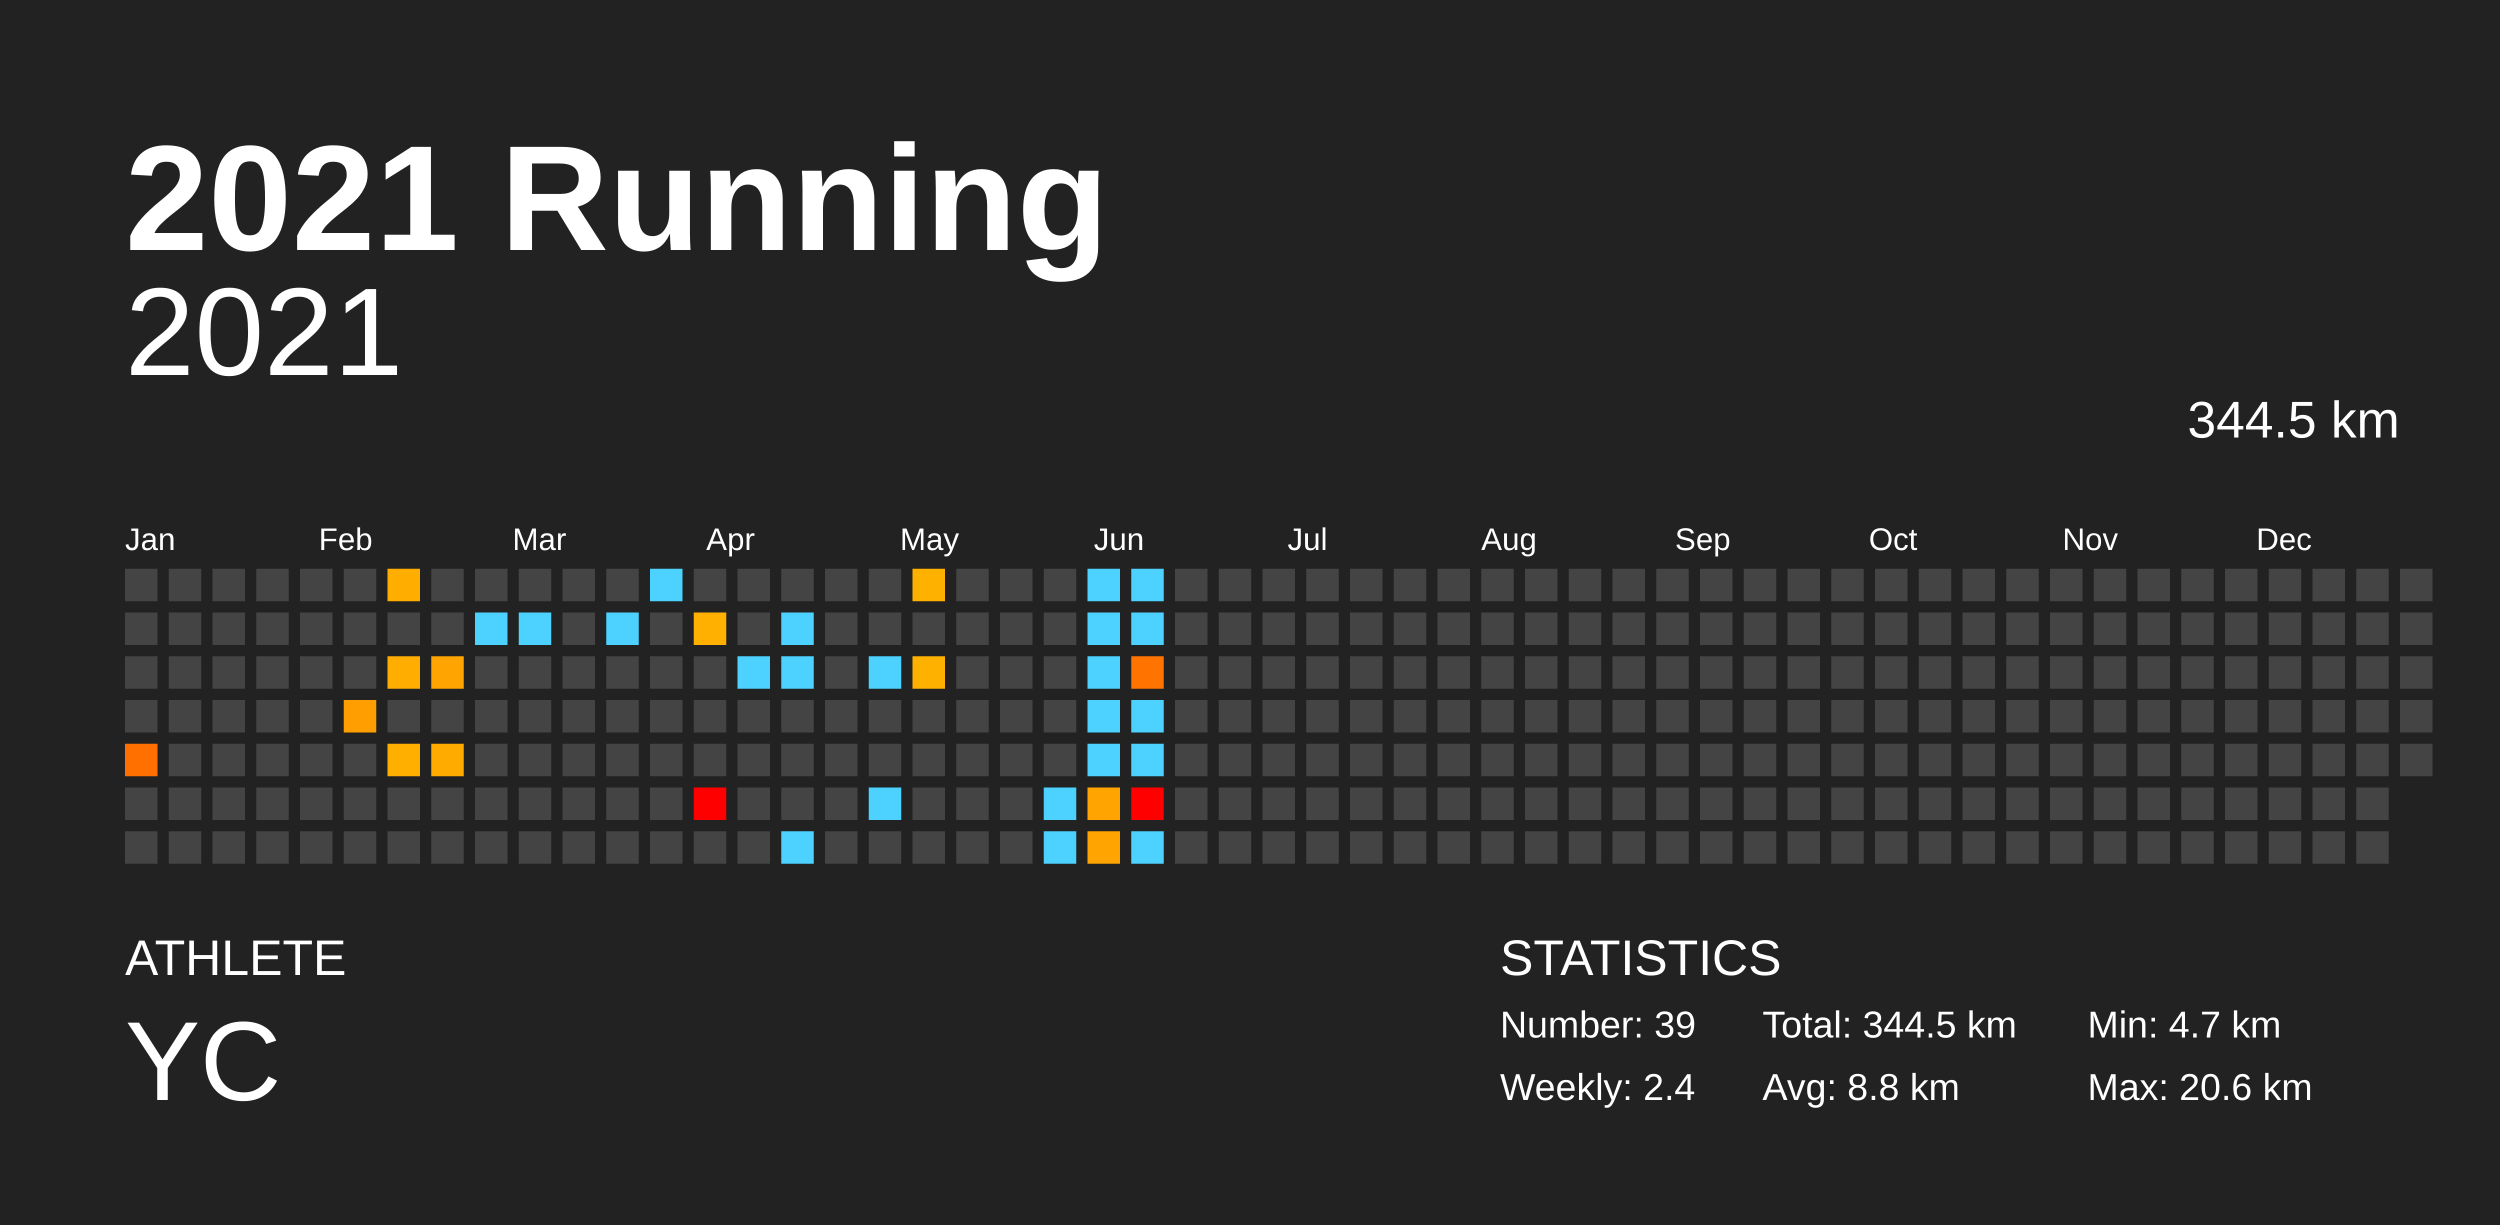
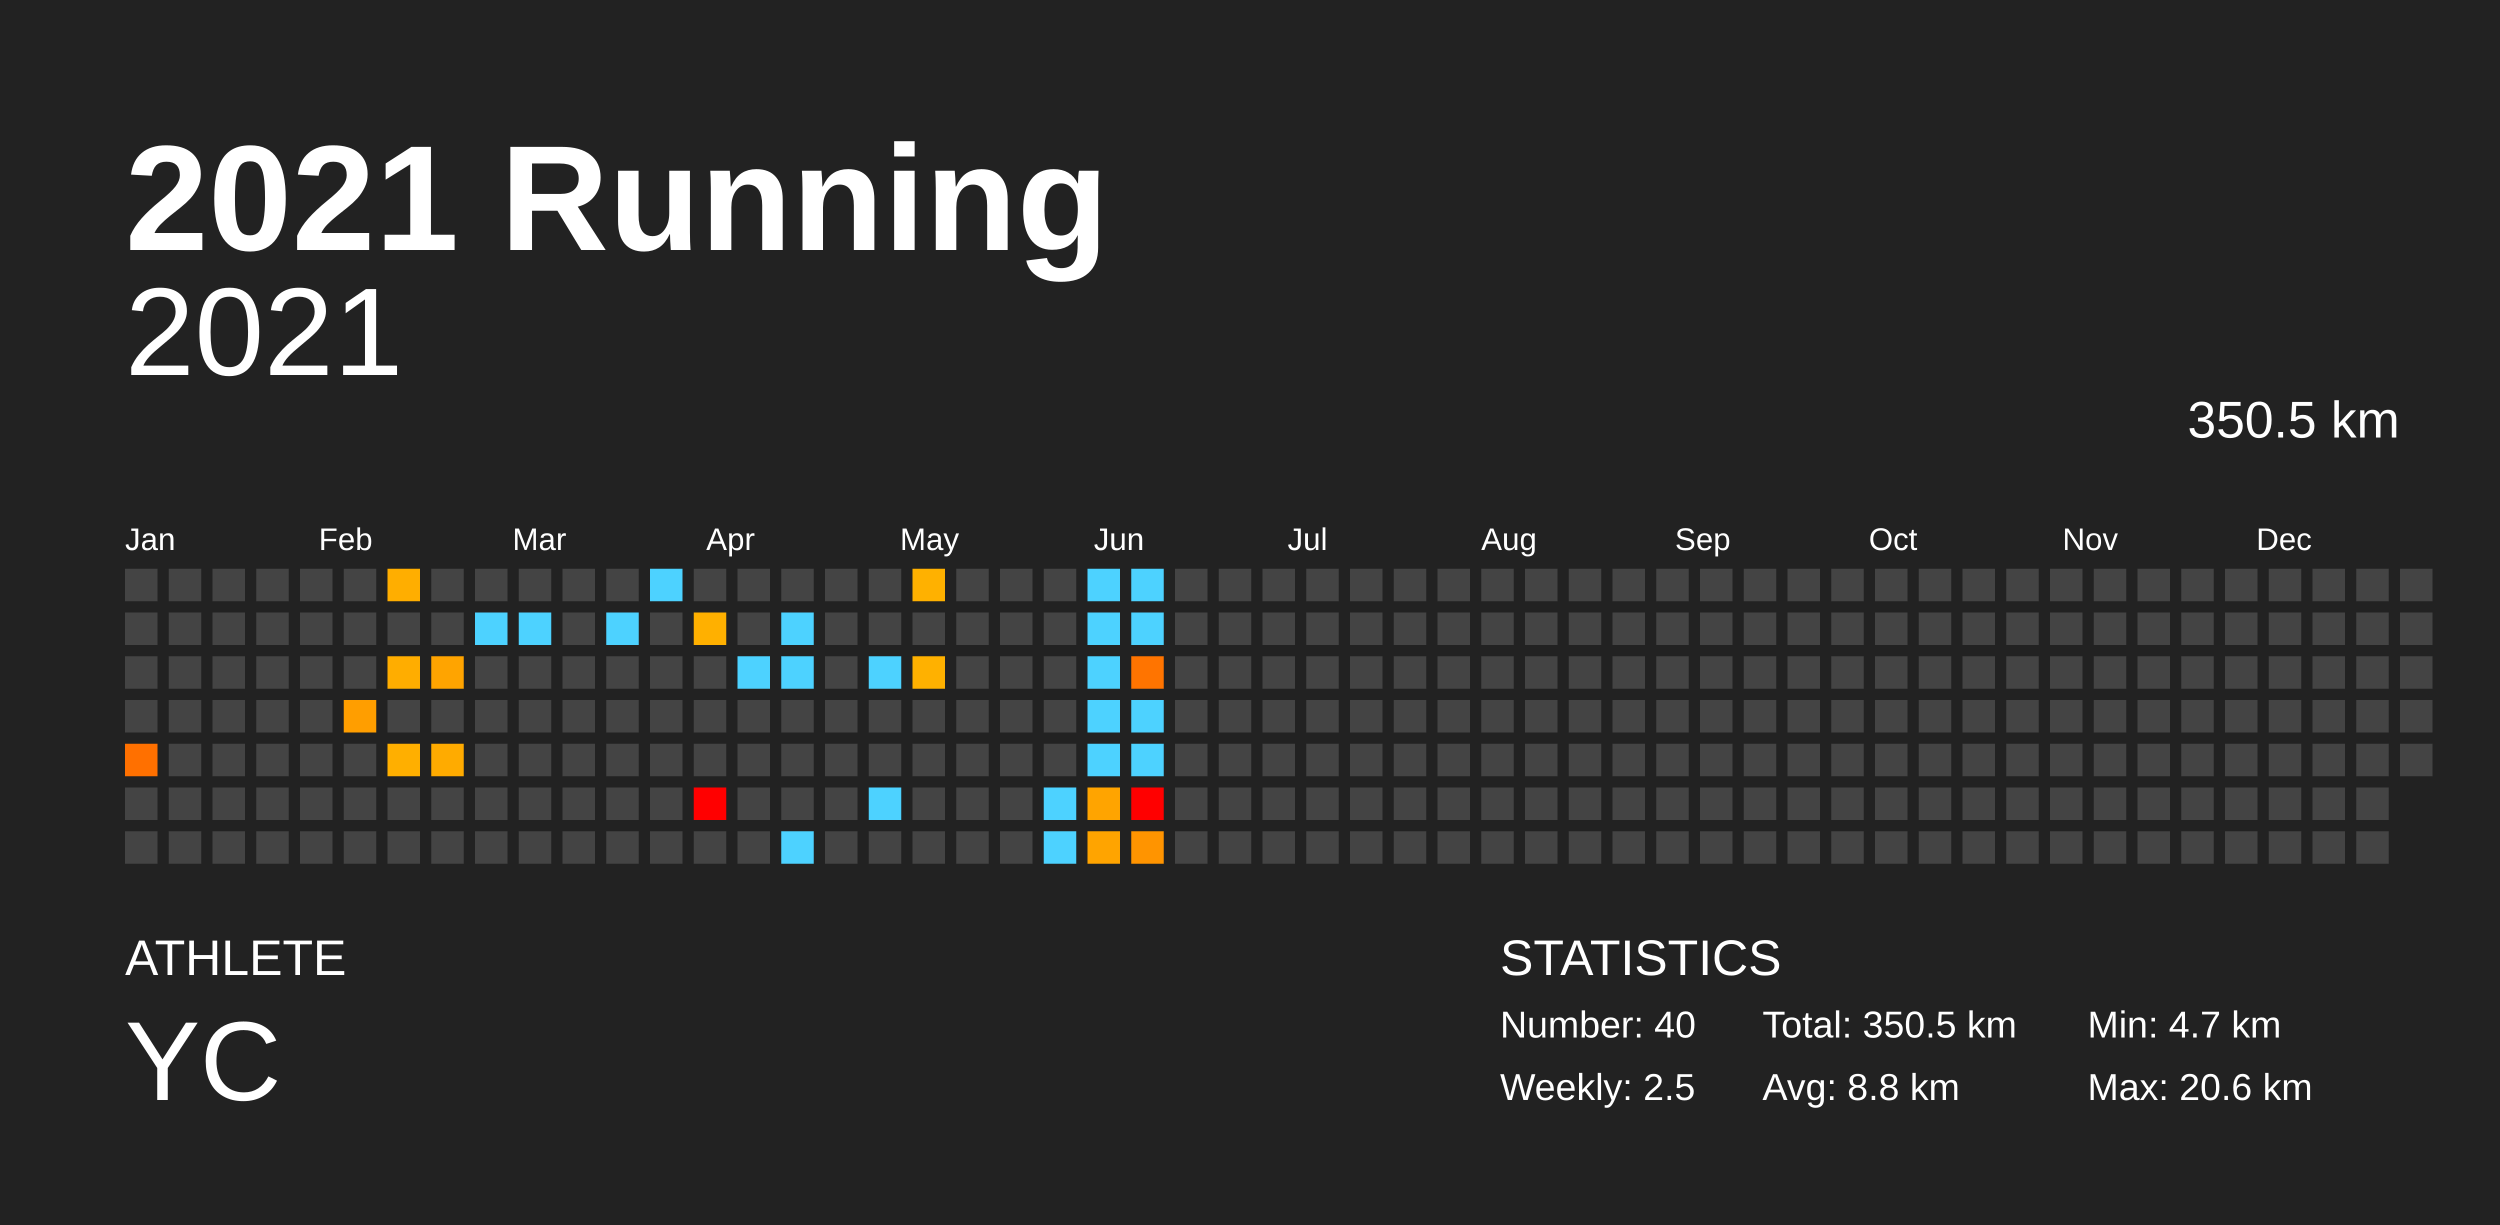
<svg xmlns="http://www.w3.org/2000/svg" baseProfile="full" height="98mm" version="1.1" viewBox="0,0,200,98" width="200mm">
  <defs />
  <rect fill="#222222" height="98" width="200" x="0" y="0" />
  <text fill="#FFFFFF" style="font-size:12px; font-family:Arial; font-weight:bold;" x="10" y="20">2021 Running</text>
  <text fill="#FFFFFF" style="font-size:4px; font-family:Arial" x="10" y="78">ATHLETE</text>
  <text fill="#FFFFFF" style="font-size:9px; font-family:Arial" x="10" y="88">YC</text>
  <text fill="#FFFFFF" style="font-size:4px; font-family:Arial" x="120" y="78">STATISTICS</text>
-   <text fill="#FFFFFF" style="font-size:3px; font-family:Arial" x="120" y="83">Number: 39</text>
-   <text fill="#FFFFFF" style="font-size:3px; font-family:Arial" x="120" y="88">Weekly: 2.4</text>
-   <text fill="#FFFFFF" style="font-size:3px; font-family:Arial" x="141" y="83">Total: 344.5 km</text>
+   <text fill="#FFFFFF" style="font-size:3px; font-family:Arial" x="120" y="83">Number: 40</text>
+   <text fill="#FFFFFF" style="font-size:3px; font-family:Arial" x="120" y="88">Weekly: 2.5</text>
+   <text fill="#FFFFFF" style="font-size:3px; font-family:Arial" x="141" y="83">Total: 350.5 km</text>
  <text fill="#FFFFFF" style="font-size:3px; font-family:Arial" x="141" y="88">Avg: 8.8 km</text>
  <text fill="#FFFFFF" style="font-size:3px; font-family:Arial" x="167" y="83">Min: 4.7 km</text>
  <text fill="#FFFFFF" style="font-size:3px; font-family:Arial" x="167" y="88">Max: 20.6 km</text>
  <text alignment-baseline="hanging" fill="#FFFFFF" style="font-size:10.0px; font-family:Arial;" x="10" y="30">2021</text>
-   <text alignment-baseline="hanging" fill="#FFFFFF" style="font-size:4.125px; font-family:Arial;" x="175" y="35">344.5 km</text>
+   <text alignment-baseline="hanging" fill="#FFFFFF" style="font-size:4.125px; font-family:Arial;" x="175" y="35">350.5 km</text>
  <text fill="#FFFFFF" style="font-size:2.5px; font-family:Arial" x="10.0" y="44">Jan</text>
  <text fill="#FFFFFF" style="font-size:2.5px; font-family:Arial" x="25.5" y="44">Feb</text>
  <text fill="#FFFFFF" style="font-size:2.5px; font-family:Arial" x="41.0" y="44">Mar</text>
  <text fill="#FFFFFF" style="font-size:2.5px; font-family:Arial" x="56.5" y="44">Apr</text>
  <text fill="#FFFFFF" style="font-size:2.5px; font-family:Arial" x="72.0" y="44">May</text>
  <text fill="#FFFFFF" style="font-size:2.5px; font-family:Arial" x="87.5" y="44">Jun</text>
  <text fill="#FFFFFF" style="font-size:2.5px; font-family:Arial" x="103.0" y="44">Jul</text>
  <text fill="#FFFFFF" style="font-size:2.5px; font-family:Arial" x="118.5" y="44">Aug</text>
  <text fill="#FFFFFF" style="font-size:2.5px; font-family:Arial" x="134.0" y="44">Sep</text>
  <text fill="#FFFFFF" style="font-size:2.5px; font-family:Arial" x="149.5" y="44">Oct</text>
  <text fill="#FFFFFF" style="font-size:2.5px; font-family:Arial" x="165.0" y="44">Nov</text>
  <text fill="#FFFFFF" style="font-size:2.5px; font-family:Arial" x="180.5" y="44">Dec</text>
  <rect fill="#444444" height="2.6" width="2.6" x="10.0" y="45.5" />
  <rect fill="#444444" height="2.6" width="2.6" x="10.0" y="49.0" />
  <rect fill="#444444" height="2.6" width="2.6" x="10.0" y="52.5" />
  <rect fill="#444444" height="2.6" width="2.6" x="10.0" y="56.0" />
  <rect fill="#ff7000" height="2.6" width="2.6" x="10.0" y="59.5" />
  <rect fill="#444444" height="2.6" width="2.6" x="10.0" y="63.0" />
  <rect fill="#444444" height="2.6" width="2.6" x="10.0" y="66.5" />
  <rect fill="#444444" height="2.6" width="2.6" x="13.5" y="45.5" />
  <rect fill="#444444" height="2.6" width="2.6" x="13.5" y="49.0" />
  <rect fill="#444444" height="2.6" width="2.6" x="13.5" y="52.5" />
  <rect fill="#444444" height="2.6" width="2.6" x="13.5" y="56.0" />
  <rect fill="#444444" height="2.6" width="2.6" x="13.5" y="59.5" />
  <rect fill="#444444" height="2.6" width="2.6" x="13.5" y="63.0" />
  <rect fill="#444444" height="2.6" width="2.6" x="13.5" y="66.5" />
  <rect fill="#444444" height="2.6" width="2.6" x="17.0" y="45.5" />
  <rect fill="#444444" height="2.6" width="2.6" x="17.0" y="49.0" />
  <rect fill="#444444" height="2.6" width="2.6" x="17.0" y="52.5" />
  <rect fill="#444444" height="2.6" width="2.6" x="17.0" y="56.0" />
  <rect fill="#444444" height="2.6" width="2.6" x="17.0" y="59.5" />
  <rect fill="#444444" height="2.6" width="2.6" x="17.0" y="63.0" />
  <rect fill="#444444" height="2.6" width="2.6" x="17.0" y="66.5" />
  <rect fill="#444444" height="2.6" width="2.6" x="20.5" y="45.5" />
  <rect fill="#444444" height="2.6" width="2.6" x="20.5" y="49.0" />
  <rect fill="#444444" height="2.6" width="2.6" x="20.5" y="52.5" />
  <rect fill="#444444" height="2.6" width="2.6" x="20.5" y="56.0" />
  <rect fill="#444444" height="2.6" width="2.6" x="20.5" y="59.5" />
  <rect fill="#444444" height="2.6" width="2.6" x="20.5" y="63.0" />
  <rect fill="#444444" height="2.6" width="2.6" x="20.5" y="66.5" />
  <rect fill="#444444" height="2.6" width="2.6" x="24.0" y="45.5" />
  <rect fill="#444444" height="2.6" width="2.6" x="24.0" y="49.0" />
  <rect fill="#444444" height="2.6" width="2.6" x="24.0" y="52.5" />
  <rect fill="#444444" height="2.6" width="2.6" x="24.0" y="56.0" />
  <rect fill="#444444" height="2.6" width="2.6" x="24.0" y="59.5" />
  <rect fill="#444444" height="2.6" width="2.6" x="24.0" y="63.0" />
  <rect fill="#444444" height="2.6" width="2.6" x="24.0" y="66.5" />
  <rect fill="#444444" height="2.6" width="2.6" x="27.5" y="45.5" />
  <rect fill="#444444" height="2.6" width="2.6" x="27.5" y="49.0" />
  <rect fill="#444444" height="2.6" width="2.6" x="27.5" y="52.5" />
  <rect fill="#ff9e00" height="2.6" width="2.6" x="27.5" y="56.0" />
  <rect fill="#444444" height="2.6" width="2.6" x="27.5" y="59.5" />
  <rect fill="#444444" height="2.6" width="2.6" x="27.5" y="63.0" />
  <rect fill="#444444" height="2.6" width="2.6" x="27.5" y="66.5" />
  <rect fill="#ffae00" height="2.6" width="2.6" x="31.0" y="45.5" />
  <rect fill="#444444" height="2.6" width="2.6" x="31.0" y="49.0" />
  <rect fill="#ffad00" height="2.6" width="2.6" x="31.0" y="52.5" />
  <rect fill="#444444" height="2.6" width="2.6" x="31.0" y="56.0" />
  <rect fill="#ffaf00" height="2.6" width="2.6" x="31.0" y="59.5" />
  <rect fill="#444444" height="2.6" width="2.6" x="31.0" y="63.0" />
  <rect fill="#444444" height="2.6" width="2.6" x="31.0" y="66.5" />
  <rect fill="#444444" height="2.6" width="2.6" x="34.5" y="45.5" />
  <rect fill="#444444" height="2.6" width="2.6" x="34.5" y="49.0" />
  <rect fill="#ffa400" height="2.6" width="2.6" x="34.5" y="52.5" />
  <rect fill="#444444" height="2.6" width="2.6" x="34.5" y="56.0" />
  <rect fill="#ffab00" height="2.6" width="2.6" x="34.5" y="59.5" />
  <rect fill="#444444" height="2.6" width="2.6" x="34.5" y="63.0" />
  <rect fill="#444444" height="2.6" width="2.6" x="34.5" y="66.5" />
  <rect fill="#444444" height="2.6" width="2.6" x="38.0" y="45.5" />
  <rect fill="#4dd2ff" height="2.6" width="2.6" x="38.0" y="49.0" />
  <rect fill="#444444" height="2.6" width="2.6" x="38.0" y="52.5" />
  <rect fill="#444444" height="2.6" width="2.6" x="38.0" y="56.0" />
  <rect fill="#444444" height="2.6" width="2.6" x="38.0" y="59.5" />
  <rect fill="#444444" height="2.6" width="2.6" x="38.0" y="63.0" />
  <rect fill="#444444" height="2.6" width="2.6" x="38.0" y="66.5" />
  <rect fill="#444444" height="2.6" width="2.6" x="41.5" y="45.5" />
  <rect fill="#4dd2ff" height="2.6" width="2.6" x="41.5" y="49.0" />
  <rect fill="#444444" height="2.6" width="2.6" x="41.5" y="52.5" />
  <rect fill="#444444" height="2.6" width="2.6" x="41.5" y="56.0" />
  <rect fill="#444444" height="2.6" width="2.6" x="41.5" y="59.5" />
  <rect fill="#444444" height="2.6" width="2.6" x="41.5" y="63.0" />
  <rect fill="#444444" height="2.6" width="2.6" x="41.5" y="66.5" />
  <rect fill="#444444" height="2.6" width="2.6" x="45.0" y="45.5" />
  <rect fill="#444444" height="2.6" width="2.6" x="45.0" y="49.0" />
  <rect fill="#444444" height="2.6" width="2.6" x="45.0" y="52.5" />
  <rect fill="#444444" height="2.6" width="2.6" x="45.0" y="56.0" />
  <rect fill="#444444" height="2.6" width="2.6" x="45.0" y="59.5" />
  <rect fill="#444444" height="2.6" width="2.6" x="45.0" y="63.0" />
  <rect fill="#444444" height="2.6" width="2.6" x="45.0" y="66.5" />
  <rect fill="#444444" height="2.6" width="2.6" x="48.5" y="45.5" />
  <rect fill="#4dd2ff" height="2.6" width="2.6" x="48.5" y="49.0" />
  <rect fill="#444444" height="2.6" width="2.6" x="48.5" y="52.5" />
  <rect fill="#444444" height="2.6" width="2.6" x="48.5" y="56.0" />
  <rect fill="#444444" height="2.6" width="2.6" x="48.5" y="59.5" />
  <rect fill="#444444" height="2.6" width="2.6" x="48.5" y="63.0" />
  <rect fill="#444444" height="2.6" width="2.6" x="48.5" y="66.5" />
  <rect fill="#4dd2ff" height="2.6" width="2.6" x="52.0" y="45.5" />
  <rect fill="#444444" height="2.6" width="2.6" x="52.0" y="49.0" />
  <rect fill="#444444" height="2.6" width="2.6" x="52.0" y="52.5" />
  <rect fill="#444444" height="2.6" width="2.6" x="52.0" y="56.0" />
  <rect fill="#444444" height="2.6" width="2.6" x="52.0" y="59.5" />
  <rect fill="#444444" height="2.6" width="2.6" x="52.0" y="63.0" />
  <rect fill="#444444" height="2.6" width="2.6" x="52.0" y="66.5" />
  <rect fill="#444444" height="2.6" width="2.6" x="55.5" y="45.5" />
  <rect fill="#ffb000" height="2.6" width="2.6" x="55.5" y="49.0" />
  <rect fill="#444444" height="2.6" width="2.6" x="55.5" y="52.5" />
  <rect fill="#444444" height="2.6" width="2.6" x="55.5" y="56.0" />
  <rect fill="#444444" height="2.6" width="2.6" x="55.5" y="59.5" />
  <rect fill="red" height="2.6" width="2.6" x="55.5" y="63.0" />
  <rect fill="#444444" height="2.6" width="2.6" x="55.5" y="66.5" />
  <rect fill="#444444" height="2.6" width="2.6" x="59.0" y="45.5" />
  <rect fill="#444444" height="2.6" width="2.6" x="59.0" y="49.0" />
  <rect fill="#4dd2ff" height="2.6" width="2.6" x="59.0" y="52.5" />
  <rect fill="#444444" height="2.6" width="2.6" x="59.0" y="56.0" />
  <rect fill="#444444" height="2.6" width="2.6" x="59.0" y="59.5" />
  <rect fill="#444444" height="2.6" width="2.6" x="59.0" y="63.0" />
  <rect fill="#444444" height="2.6" width="2.6" x="59.0" y="66.5" />
  <rect fill="#444444" height="2.6" width="2.6" x="62.5" y="45.5" />
  <rect fill="#4dd2ff" height="2.6" width="2.6" x="62.5" y="49.0" />
  <rect fill="#4dd2ff" height="2.6" width="2.6" x="62.5" y="52.5" />
  <rect fill="#444444" height="2.6" width="2.6" x="62.5" y="56.0" />
  <rect fill="#444444" height="2.6" width="2.6" x="62.5" y="59.5" />
  <rect fill="#444444" height="2.6" width="2.6" x="62.5" y="63.0" />
  <rect fill="#4dd2ff" height="2.6" width="2.6" x="62.5" y="66.5" />
  <rect fill="#444444" height="2.6" width="2.6" x="66.0" y="45.5" />
  <rect fill="#444444" height="2.6" width="2.6" x="66.0" y="49.0" />
  <rect fill="#444444" height="2.6" width="2.6" x="66.0" y="52.5" />
  <rect fill="#444444" height="2.6" width="2.6" x="66.0" y="56.0" />
  <rect fill="#444444" height="2.6" width="2.6" x="66.0" y="59.5" />
  <rect fill="#444444" height="2.6" width="2.6" x="66.0" y="63.0" />
  <rect fill="#444444" height="2.6" width="2.6" x="66.0" y="66.5" />
  <rect fill="#444444" height="2.6" width="2.6" x="69.5" y="45.5" />
  <rect fill="#444444" height="2.6" width="2.6" x="69.5" y="49.0" />
  <rect fill="#4dd2ff" height="2.6" width="2.6" x="69.5" y="52.5" />
  <rect fill="#444444" height="2.6" width="2.6" x="69.5" y="56.0" />
  <rect fill="#444444" height="2.6" width="2.6" x="69.5" y="59.5" />
  <rect fill="#4dd2ff" height="2.6" width="2.6" x="69.5" y="63.0" />
  <rect fill="#444444" height="2.6" width="2.6" x="69.5" y="66.5" />
  <rect fill="#ffb100" height="2.6" width="2.6" x="73.0" y="45.5" />
  <rect fill="#444444" height="2.6" width="2.6" x="73.0" y="49.0" />
  <rect fill="#ffb100" height="2.6" width="2.6" x="73.0" y="52.5" />
  <rect fill="#444444" height="2.6" width="2.6" x="73.0" y="56.0" />
  <rect fill="#444444" height="2.6" width="2.6" x="73.0" y="59.5" />
  <rect fill="#444444" height="2.6" width="2.6" x="73.0" y="63.0" />
  <rect fill="#444444" height="2.6" width="2.6" x="73.0" y="66.5" />
  <rect fill="#444444" height="2.6" width="2.6" x="76.5" y="45.5" />
  <rect fill="#444444" height="2.6" width="2.6" x="76.5" y="49.0" />
  <rect fill="#444444" height="2.6" width="2.6" x="76.5" y="52.5" />
  <rect fill="#444444" height="2.6" width="2.6" x="76.5" y="56.0" />
  <rect fill="#444444" height="2.6" width="2.6" x="76.5" y="59.5" />
  <rect fill="#444444" height="2.6" width="2.6" x="76.5" y="63.0" />
  <rect fill="#444444" height="2.6" width="2.6" x="76.5" y="66.5" />
  <rect fill="#444444" height="2.6" width="2.6" x="80.0" y="45.5" />
  <rect fill="#444444" height="2.6" width="2.6" x="80.0" y="49.0" />
  <rect fill="#444444" height="2.6" width="2.6" x="80.0" y="52.5" />
  <rect fill="#444444" height="2.6" width="2.6" x="80.0" y="56.0" />
  <rect fill="#444444" height="2.6" width="2.6" x="80.0" y="59.5" />
  <rect fill="#444444" height="2.6" width="2.6" x="80.0" y="63.0" />
  <rect fill="#444444" height="2.6" width="2.6" x="80.0" y="66.5" />
  <rect fill="#444444" height="2.6" width="2.6" x="83.5" y="45.5" />
  <rect fill="#444444" height="2.6" width="2.6" x="83.5" y="49.0" />
  <rect fill="#444444" height="2.6" width="2.6" x="83.5" y="52.5" />
  <rect fill="#444444" height="2.6" width="2.6" x="83.5" y="56.0" />
  <rect fill="#444444" height="2.6" width="2.6" x="83.5" y="59.5" />
  <rect fill="#4dd2ff" height="2.6" width="2.6" x="83.5" y="63.0" />
  <rect fill="#4dd2ff" height="2.6" width="2.6" x="83.5" y="66.5" />
  <rect fill="#4dd2ff" height="2.6" width="2.6" x="87.0" y="45.5" />
  <rect fill="#4dd2ff" height="2.6" width="2.6" x="87.0" y="49.0" />
  <rect fill="#4dd2ff" height="2.6" width="2.6" x="87.0" y="52.5" />
  <rect fill="#4dd2ff" height="2.6" width="2.6" x="87.0" y="56.0" />
  <rect fill="#4dd2ff" height="2.6" width="2.6" x="87.0" y="59.5" />
  <rect fill="#ffa400" height="2.6" width="2.6" x="87.0" y="63.0" />
  <rect fill="#ffa400" height="2.6" width="2.6" x="87.0" y="66.5" />
  <rect fill="#4dd2ff" height="2.6" width="2.6" x="90.5" y="45.5" />
  <rect fill="#4dd2ff" height="2.6" width="2.6" x="90.5" y="49.0" />
  <rect fill="#ff7400" height="2.6" width="2.6" x="90.5" y="52.5" />
  <rect fill="#4dd2ff" height="2.6" width="2.6" x="90.5" y="56.0" />
  <rect fill="#4dd2ff" height="2.6" width="2.6" x="90.5" y="59.5" />
  <rect fill="red" height="2.6" width="2.6" x="90.5" y="63.0" />
-   <rect fill="#4dd2ff" height="2.6" width="2.6" x="90.5" y="66.5" />
+   <rect fill="#ff9400" height="2.6" width="2.6" x="90.5" y="66.5" />
  <rect fill="#444444" height="2.6" width="2.6" x="94.0" y="45.5" />
  <rect fill="#444444" height="2.6" width="2.6" x="94.0" y="49.0" />
  <rect fill="#444444" height="2.6" width="2.6" x="94.0" y="52.5" />
  <rect fill="#444444" height="2.6" width="2.6" x="94.0" y="56.0" />
  <rect fill="#444444" height="2.6" width="2.6" x="94.0" y="59.5" />
  <rect fill="#444444" height="2.6" width="2.6" x="94.0" y="63.0" />
  <rect fill="#444444" height="2.6" width="2.6" x="94.0" y="66.5" />
  <rect fill="#444444" height="2.6" width="2.6" x="97.5" y="45.5" />
  <rect fill="#444444" height="2.6" width="2.6" x="97.5" y="49.0" />
  <rect fill="#444444" height="2.6" width="2.6" x="97.5" y="52.5" />
  <rect fill="#444444" height="2.6" width="2.6" x="97.5" y="56.0" />
  <rect fill="#444444" height="2.6" width="2.6" x="97.5" y="59.5" />
  <rect fill="#444444" height="2.6" width="2.6" x="97.5" y="63.0" />
  <rect fill="#444444" height="2.6" width="2.6" x="97.5" y="66.5" />
  <rect fill="#444444" height="2.6" width="2.6" x="101.0" y="45.5" />
  <rect fill="#444444" height="2.6" width="2.6" x="101.0" y="49.0" />
  <rect fill="#444444" height="2.6" width="2.6" x="101.0" y="52.5" />
  <rect fill="#444444" height="2.6" width="2.6" x="101.0" y="56.0" />
  <rect fill="#444444" height="2.6" width="2.6" x="101.0" y="59.5" />
  <rect fill="#444444" height="2.6" width="2.6" x="101.0" y="63.0" />
  <rect fill="#444444" height="2.6" width="2.6" x="101.0" y="66.5" />
  <rect fill="#444444" height="2.6" width="2.6" x="104.5" y="45.5" />
  <rect fill="#444444" height="2.6" width="2.6" x="104.5" y="49.0" />
  <rect fill="#444444" height="2.6" width="2.6" x="104.5" y="52.5" />
  <rect fill="#444444" height="2.6" width="2.6" x="104.5" y="56.0" />
  <rect fill="#444444" height="2.6" width="2.6" x="104.5" y="59.5" />
  <rect fill="#444444" height="2.6" width="2.6" x="104.5" y="63.0" />
  <rect fill="#444444" height="2.6" width="2.6" x="104.5" y="66.5" />
  <rect fill="#444444" height="2.6" width="2.6" x="108.0" y="45.5" />
  <rect fill="#444444" height="2.6" width="2.6" x="108.0" y="49.0" />
  <rect fill="#444444" height="2.6" width="2.6" x="108.0" y="52.5" />
  <rect fill="#444444" height="2.6" width="2.6" x="108.0" y="56.0" />
  <rect fill="#444444" height="2.6" width="2.6" x="108.0" y="59.5" />
  <rect fill="#444444" height="2.6" width="2.6" x="108.0" y="63.0" />
  <rect fill="#444444" height="2.6" width="2.6" x="108.0" y="66.5" />
  <rect fill="#444444" height="2.6" width="2.6" x="111.5" y="45.5" />
  <rect fill="#444444" height="2.6" width="2.6" x="111.5" y="49.0" />
  <rect fill="#444444" height="2.6" width="2.6" x="111.5" y="52.5" />
  <rect fill="#444444" height="2.6" width="2.6" x="111.5" y="56.0" />
  <rect fill="#444444" height="2.6" width="2.6" x="111.5" y="59.5" />
  <rect fill="#444444" height="2.6" width="2.6" x="111.5" y="63.0" />
  <rect fill="#444444" height="2.6" width="2.6" x="111.5" y="66.5" />
  <rect fill="#444444" height="2.6" width="2.6" x="115.0" y="45.5" />
  <rect fill="#444444" height="2.6" width="2.6" x="115.0" y="49.0" />
  <rect fill="#444444" height="2.6" width="2.6" x="115.0" y="52.5" />
  <rect fill="#444444" height="2.6" width="2.6" x="115.0" y="56.0" />
  <rect fill="#444444" height="2.6" width="2.6" x="115.0" y="59.5" />
  <rect fill="#444444" height="2.6" width="2.6" x="115.0" y="63.0" />
  <rect fill="#444444" height="2.6" width="2.6" x="115.0" y="66.5" />
  <rect fill="#444444" height="2.6" width="2.6" x="118.5" y="45.5" />
  <rect fill="#444444" height="2.6" width="2.6" x="118.5" y="49.0" />
  <rect fill="#444444" height="2.6" width="2.6" x="118.5" y="52.5" />
  <rect fill="#444444" height="2.6" width="2.6" x="118.5" y="56.0" />
  <rect fill="#444444" height="2.6" width="2.6" x="118.5" y="59.5" />
  <rect fill="#444444" height="2.6" width="2.6" x="118.5" y="63.0" />
  <rect fill="#444444" height="2.6" width="2.6" x="118.5" y="66.5" />
  <rect fill="#444444" height="2.6" width="2.6" x="122.0" y="45.5" />
  <rect fill="#444444" height="2.6" width="2.6" x="122.0" y="49.0" />
  <rect fill="#444444" height="2.6" width="2.6" x="122.0" y="52.5" />
  <rect fill="#444444" height="2.6" width="2.6" x="122.0" y="56.0" />
  <rect fill="#444444" height="2.6" width="2.6" x="122.0" y="59.5" />
  <rect fill="#444444" height="2.6" width="2.6" x="122.0" y="63.0" />
  <rect fill="#444444" height="2.6" width="2.6" x="122.0" y="66.5" />
  <rect fill="#444444" height="2.6" width="2.6" x="125.5" y="45.5" />
  <rect fill="#444444" height="2.6" width="2.6" x="125.5" y="49.0" />
  <rect fill="#444444" height="2.6" width="2.6" x="125.5" y="52.5" />
  <rect fill="#444444" height="2.6" width="2.6" x="125.5" y="56.0" />
  <rect fill="#444444" height="2.6" width="2.6" x="125.5" y="59.5" />
  <rect fill="#444444" height="2.6" width="2.6" x="125.5" y="63.0" />
  <rect fill="#444444" height="2.6" width="2.6" x="125.5" y="66.5" />
  <rect fill="#444444" height="2.6" width="2.6" x="129.0" y="45.5" />
  <rect fill="#444444" height="2.6" width="2.6" x="129.0" y="49.0" />
  <rect fill="#444444" height="2.6" width="2.6" x="129.0" y="52.5" />
  <rect fill="#444444" height="2.6" width="2.6" x="129.0" y="56.0" />
  <rect fill="#444444" height="2.6" width="2.6" x="129.0" y="59.5" />
  <rect fill="#444444" height="2.6" width="2.6" x="129.0" y="63.0" />
  <rect fill="#444444" height="2.6" width="2.6" x="129.0" y="66.5" />
  <rect fill="#444444" height="2.6" width="2.6" x="132.5" y="45.5" />
  <rect fill="#444444" height="2.6" width="2.6" x="132.5" y="49.0" />
  <rect fill="#444444" height="2.6" width="2.6" x="132.5" y="52.5" />
  <rect fill="#444444" height="2.6" width="2.6" x="132.5" y="56.0" />
  <rect fill="#444444" height="2.6" width="2.6" x="132.5" y="59.5" />
  <rect fill="#444444" height="2.6" width="2.6" x="132.5" y="63.0" />
  <rect fill="#444444" height="2.6" width="2.6" x="132.5" y="66.5" />
  <rect fill="#444444" height="2.6" width="2.6" x="136.0" y="45.5" />
  <rect fill="#444444" height="2.6" width="2.6" x="136.0" y="49.0" />
  <rect fill="#444444" height="2.6" width="2.6" x="136.0" y="52.5" />
  <rect fill="#444444" height="2.6" width="2.6" x="136.0" y="56.0" />
  <rect fill="#444444" height="2.6" width="2.6" x="136.0" y="59.5" />
  <rect fill="#444444" height="2.6" width="2.6" x="136.0" y="63.0" />
  <rect fill="#444444" height="2.6" width="2.6" x="136.0" y="66.5" />
  <rect fill="#444444" height="2.6" width="2.6" x="139.5" y="45.5" />
  <rect fill="#444444" height="2.6" width="2.6" x="139.5" y="49.0" />
  <rect fill="#444444" height="2.6" width="2.6" x="139.5" y="52.5" />
  <rect fill="#444444" height="2.6" width="2.6" x="139.5" y="56.0" />
  <rect fill="#444444" height="2.6" width="2.6" x="139.5" y="59.5" />
  <rect fill="#444444" height="2.6" width="2.6" x="139.5" y="63.0" />
  <rect fill="#444444" height="2.6" width="2.6" x="139.5" y="66.5" />
  <rect fill="#444444" height="2.6" width="2.6" x="143.0" y="45.5" />
  <rect fill="#444444" height="2.6" width="2.6" x="143.0" y="49.0" />
  <rect fill="#444444" height="2.6" width="2.6" x="143.0" y="52.5" />
  <rect fill="#444444" height="2.6" width="2.6" x="143.0" y="56.0" />
  <rect fill="#444444" height="2.6" width="2.6" x="143.0" y="59.5" />
  <rect fill="#444444" height="2.6" width="2.6" x="143.0" y="63.0" />
  <rect fill="#444444" height="2.6" width="2.6" x="143.0" y="66.5" />
  <rect fill="#444444" height="2.6" width="2.6" x="146.5" y="45.5" />
  <rect fill="#444444" height="2.6" width="2.6" x="146.5" y="49.0" />
  <rect fill="#444444" height="2.6" width="2.6" x="146.5" y="52.5" />
  <rect fill="#444444" height="2.6" width="2.6" x="146.5" y="56.0" />
  <rect fill="#444444" height="2.6" width="2.6" x="146.5" y="59.5" />
  <rect fill="#444444" height="2.6" width="2.6" x="146.5" y="63.0" />
  <rect fill="#444444" height="2.6" width="2.6" x="146.5" y="66.5" />
  <rect fill="#444444" height="2.6" width="2.6" x="150.0" y="45.5" />
  <rect fill="#444444" height="2.6" width="2.6" x="150.0" y="49.0" />
  <rect fill="#444444" height="2.6" width="2.6" x="150.0" y="52.5" />
  <rect fill="#444444" height="2.6" width="2.6" x="150.0" y="56.0" />
  <rect fill="#444444" height="2.6" width="2.6" x="150.0" y="59.5" />
  <rect fill="#444444" height="2.6" width="2.6" x="150.0" y="63.0" />
  <rect fill="#444444" height="2.6" width="2.6" x="150.0" y="66.5" />
  <rect fill="#444444" height="2.6" width="2.6" x="153.5" y="45.5" />
  <rect fill="#444444" height="2.6" width="2.6" x="153.5" y="49.0" />
  <rect fill="#444444" height="2.6" width="2.6" x="153.5" y="52.5" />
  <rect fill="#444444" height="2.6" width="2.6" x="153.5" y="56.0" />
  <rect fill="#444444" height="2.6" width="2.6" x="153.5" y="59.5" />
  <rect fill="#444444" height="2.6" width="2.6" x="153.5" y="63.0" />
  <rect fill="#444444" height="2.6" width="2.6" x="153.5" y="66.5" />
  <rect fill="#444444" height="2.6" width="2.6" x="157.0" y="45.5" />
  <rect fill="#444444" height="2.6" width="2.6" x="157.0" y="49.0" />
  <rect fill="#444444" height="2.6" width="2.6" x="157.0" y="52.5" />
  <rect fill="#444444" height="2.6" width="2.6" x="157.0" y="56.0" />
  <rect fill="#444444" height="2.6" width="2.6" x="157.0" y="59.5" />
  <rect fill="#444444" height="2.6" width="2.6" x="157.0" y="63.0" />
  <rect fill="#444444" height="2.6" width="2.6" x="157.0" y="66.5" />
  <rect fill="#444444" height="2.6" width="2.6" x="160.5" y="45.5" />
  <rect fill="#444444" height="2.6" width="2.6" x="160.5" y="49.0" />
  <rect fill="#444444" height="2.6" width="2.6" x="160.5" y="52.5" />
  <rect fill="#444444" height="2.6" width="2.6" x="160.5" y="56.0" />
  <rect fill="#444444" height="2.6" width="2.6" x="160.5" y="59.5" />
  <rect fill="#444444" height="2.6" width="2.6" x="160.5" y="63.0" />
  <rect fill="#444444" height="2.6" width="2.6" x="160.5" y="66.5" />
  <rect fill="#444444" height="2.6" width="2.6" x="164.0" y="45.5" />
  <rect fill="#444444" height="2.6" width="2.6" x="164.0" y="49.0" />
  <rect fill="#444444" height="2.6" width="2.6" x="164.0" y="52.5" />
  <rect fill="#444444" height="2.6" width="2.6" x="164.0" y="56.0" />
  <rect fill="#444444" height="2.6" width="2.6" x="164.0" y="59.5" />
  <rect fill="#444444" height="2.6" width="2.6" x="164.0" y="63.0" />
  <rect fill="#444444" height="2.6" width="2.6" x="164.0" y="66.5" />
  <rect fill="#444444" height="2.6" width="2.6" x="167.5" y="45.5" />
  <rect fill="#444444" height="2.6" width="2.6" x="167.5" y="49.0" />
  <rect fill="#444444" height="2.6" width="2.6" x="167.5" y="52.5" />
  <rect fill="#444444" height="2.6" width="2.6" x="167.5" y="56.0" />
  <rect fill="#444444" height="2.6" width="2.6" x="167.5" y="59.5" />
  <rect fill="#444444" height="2.6" width="2.6" x="167.5" y="63.0" />
  <rect fill="#444444" height="2.6" width="2.6" x="167.5" y="66.5" />
  <rect fill="#444444" height="2.6" width="2.6" x="171.0" y="45.5" />
  <rect fill="#444444" height="2.6" width="2.6" x="171.0" y="49.0" />
  <rect fill="#444444" height="2.6" width="2.6" x="171.0" y="52.5" />
  <rect fill="#444444" height="2.6" width="2.6" x="171.0" y="56.0" />
  <rect fill="#444444" height="2.6" width="2.6" x="171.0" y="59.5" />
  <rect fill="#444444" height="2.6" width="2.6" x="171.0" y="63.0" />
  <rect fill="#444444" height="2.6" width="2.6" x="171.0" y="66.5" />
  <rect fill="#444444" height="2.6" width="2.6" x="174.5" y="45.5" />
  <rect fill="#444444" height="2.6" width="2.6" x="174.5" y="49.0" />
  <rect fill="#444444" height="2.6" width="2.6" x="174.5" y="52.5" />
  <rect fill="#444444" height="2.6" width="2.6" x="174.5" y="56.0" />
  <rect fill="#444444" height="2.6" width="2.6" x="174.5" y="59.5" />
  <rect fill="#444444" height="2.6" width="2.6" x="174.5" y="63.0" />
  <rect fill="#444444" height="2.6" width="2.6" x="174.5" y="66.5" />
  <rect fill="#444444" height="2.6" width="2.6" x="178.0" y="45.5" />
  <rect fill="#444444" height="2.6" width="2.6" x="178.0" y="49.0" />
  <rect fill="#444444" height="2.6" width="2.6" x="178.0" y="52.5" />
  <rect fill="#444444" height="2.6" width="2.6" x="178.0" y="56.0" />
  <rect fill="#444444" height="2.6" width="2.6" x="178.0" y="59.5" />
  <rect fill="#444444" height="2.6" width="2.6" x="178.0" y="63.0" />
  <rect fill="#444444" height="2.6" width="2.6" x="178.0" y="66.5" />
  <rect fill="#444444" height="2.6" width="2.6" x="181.5" y="45.5" />
  <rect fill="#444444" height="2.6" width="2.6" x="181.5" y="49.0" />
  <rect fill="#444444" height="2.6" width="2.6" x="181.5" y="52.5" />
  <rect fill="#444444" height="2.6" width="2.6" x="181.5" y="56.0" />
  <rect fill="#444444" height="2.6" width="2.6" x="181.5" y="59.5" />
  <rect fill="#444444" height="2.6" width="2.6" x="181.5" y="63.0" />
  <rect fill="#444444" height="2.6" width="2.6" x="181.5" y="66.5" />
  <rect fill="#444444" height="2.6" width="2.6" x="185.0" y="45.5" />
  <rect fill="#444444" height="2.6" width="2.6" x="185.0" y="49.0" />
  <rect fill="#444444" height="2.6" width="2.6" x="185.0" y="52.5" />
  <rect fill="#444444" height="2.6" width="2.6" x="185.0" y="56.0" />
  <rect fill="#444444" height="2.6" width="2.6" x="185.0" y="59.5" />
  <rect fill="#444444" height="2.6" width="2.6" x="185.0" y="63.0" />
  <rect fill="#444444" height="2.6" width="2.6" x="185.0" y="66.5" />
  <rect fill="#444444" height="2.6" width="2.6" x="188.5" y="45.5" />
  <rect fill="#444444" height="2.6" width="2.6" x="188.5" y="49.0" />
  <rect fill="#444444" height="2.6" width="2.6" x="188.5" y="52.5" />
  <rect fill="#444444" height="2.6" width="2.6" x="188.5" y="56.0" />
  <rect fill="#444444" height="2.6" width="2.6" x="188.5" y="59.5" />
  <rect fill="#444444" height="2.6" width="2.6" x="188.5" y="63.0" />
  <rect fill="#444444" height="2.6" width="2.6" x="188.5" y="66.5" />
  <rect fill="#444444" height="2.6" width="2.6" x="192.0" y="45.5" />
  <rect fill="#444444" height="2.6" width="2.6" x="192.0" y="49.0" />
  <rect fill="#444444" height="2.6" width="2.6" x="192.0" y="52.5" />
  <rect fill="#444444" height="2.6" width="2.6" x="192.0" y="56.0" />
  <rect fill="#444444" height="2.6" width="2.6" x="192.0" y="59.5" />
</svg>
